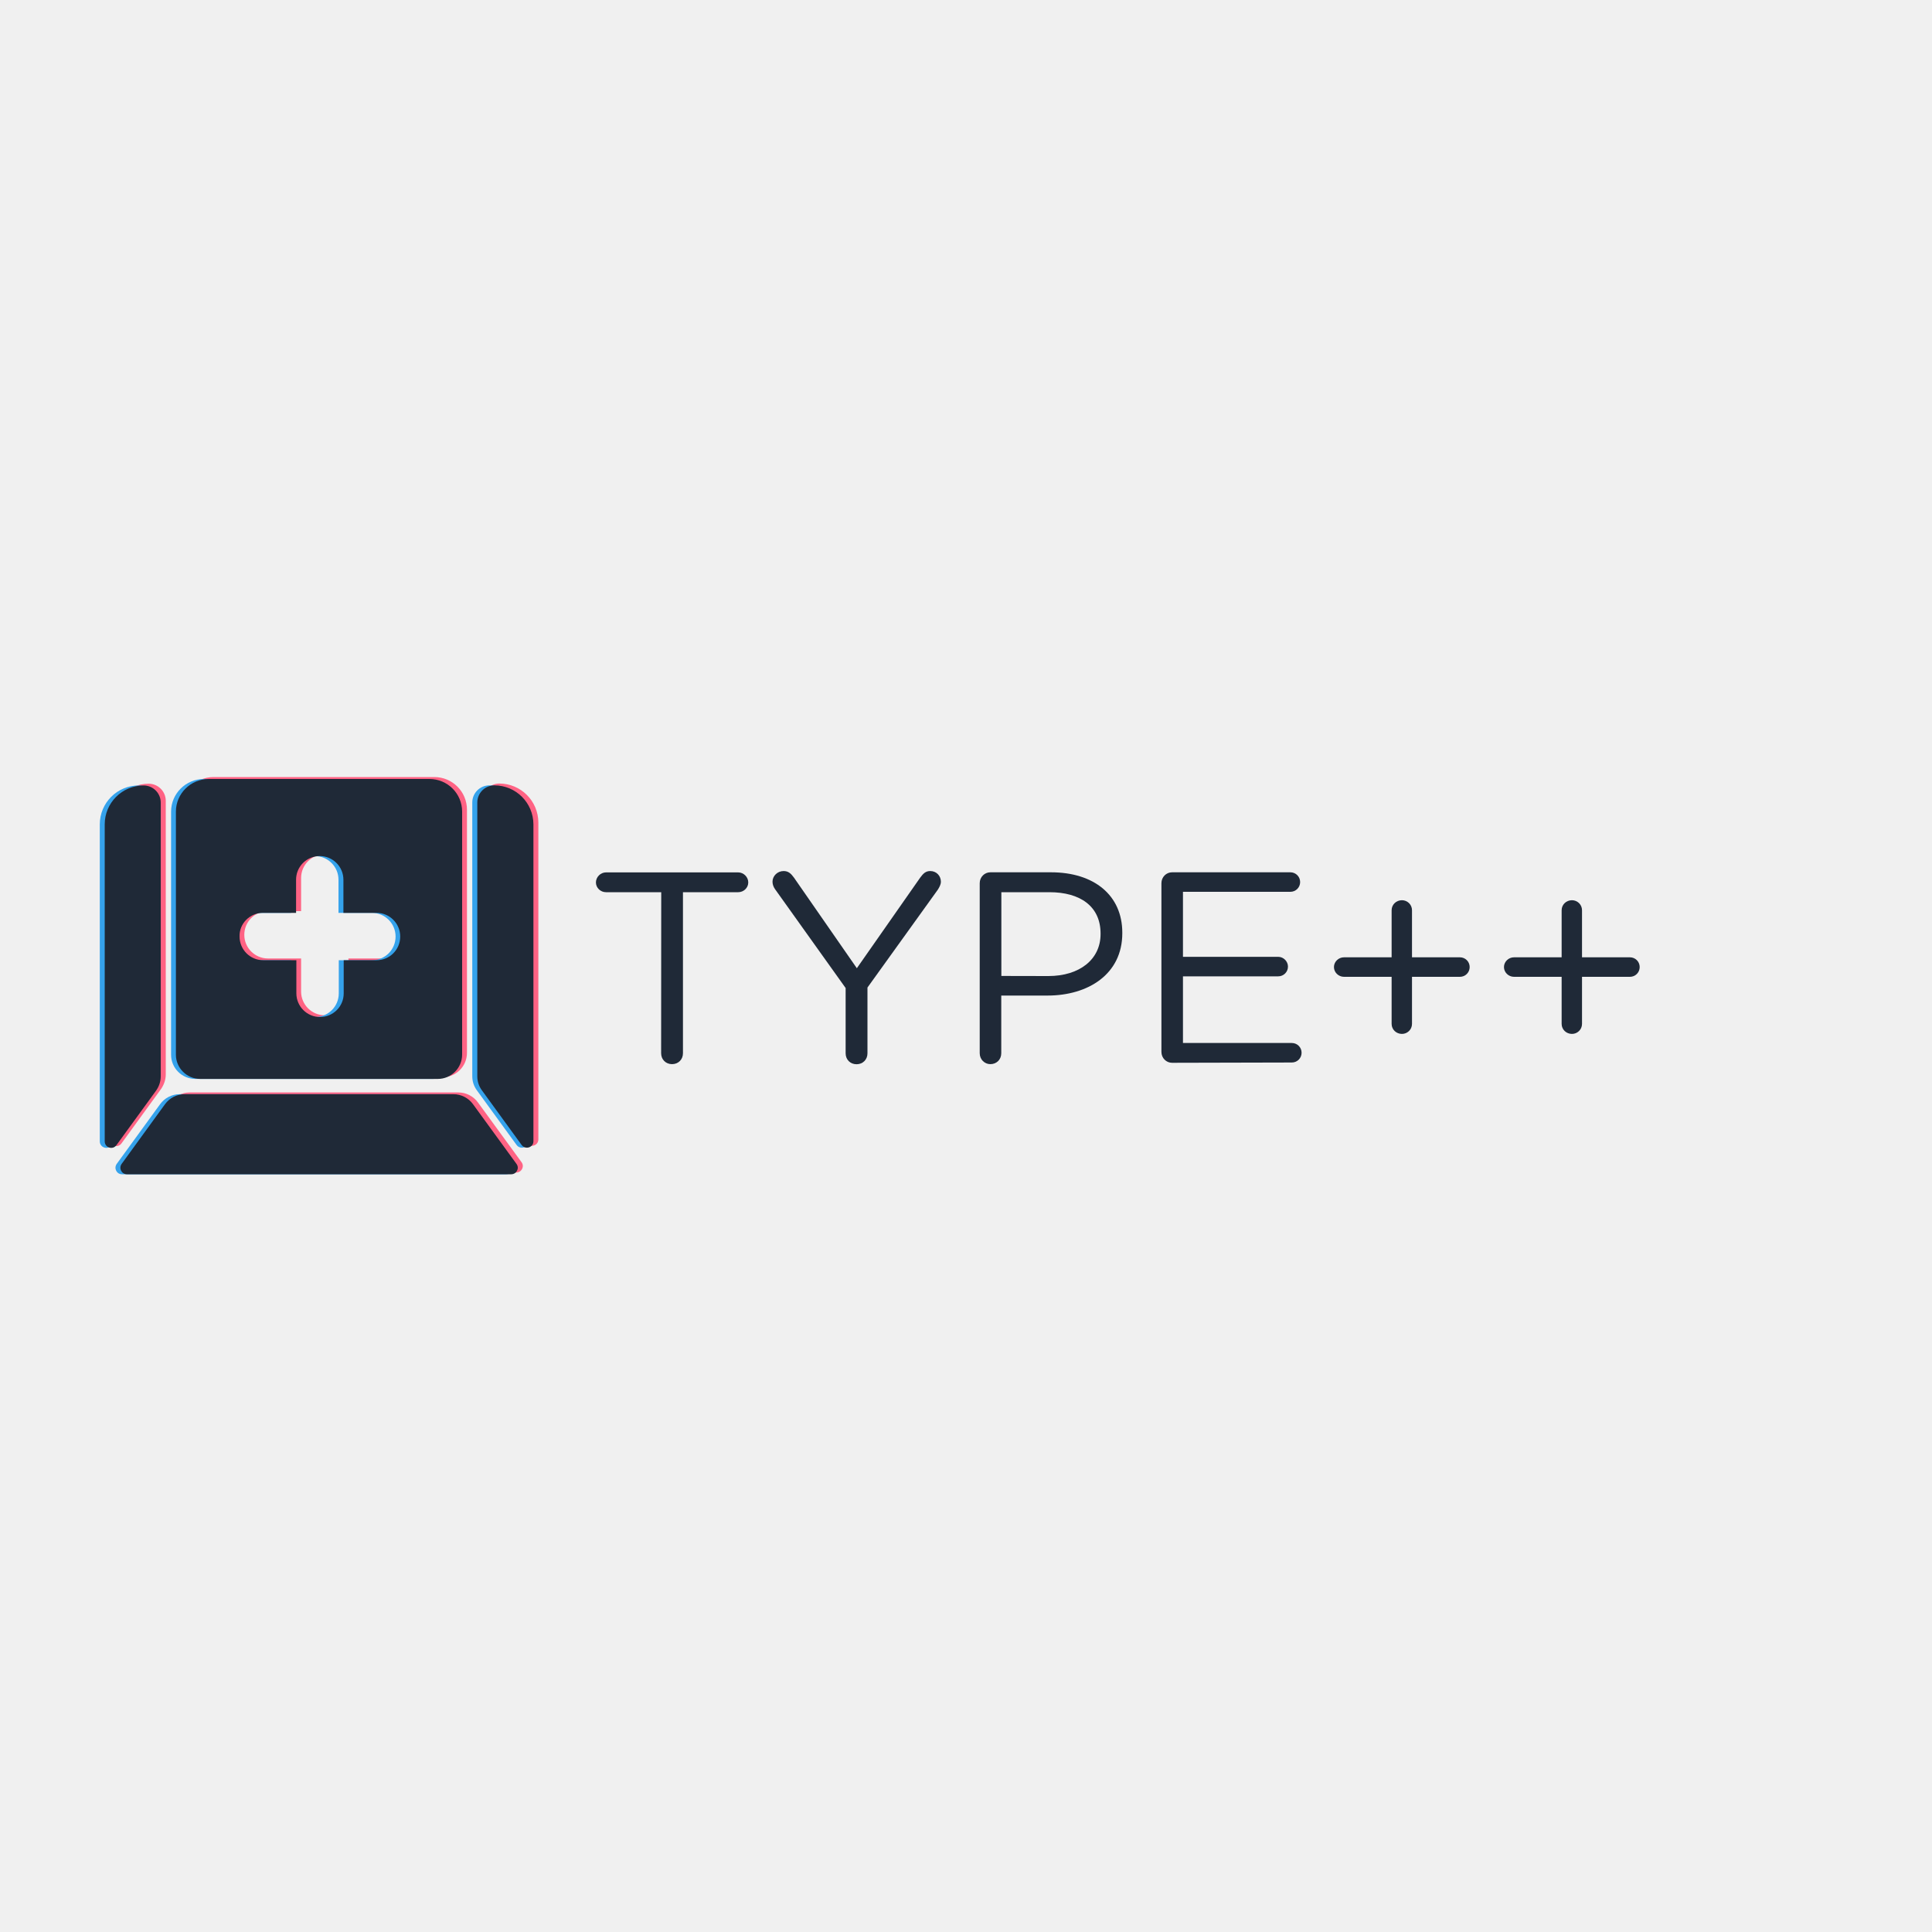
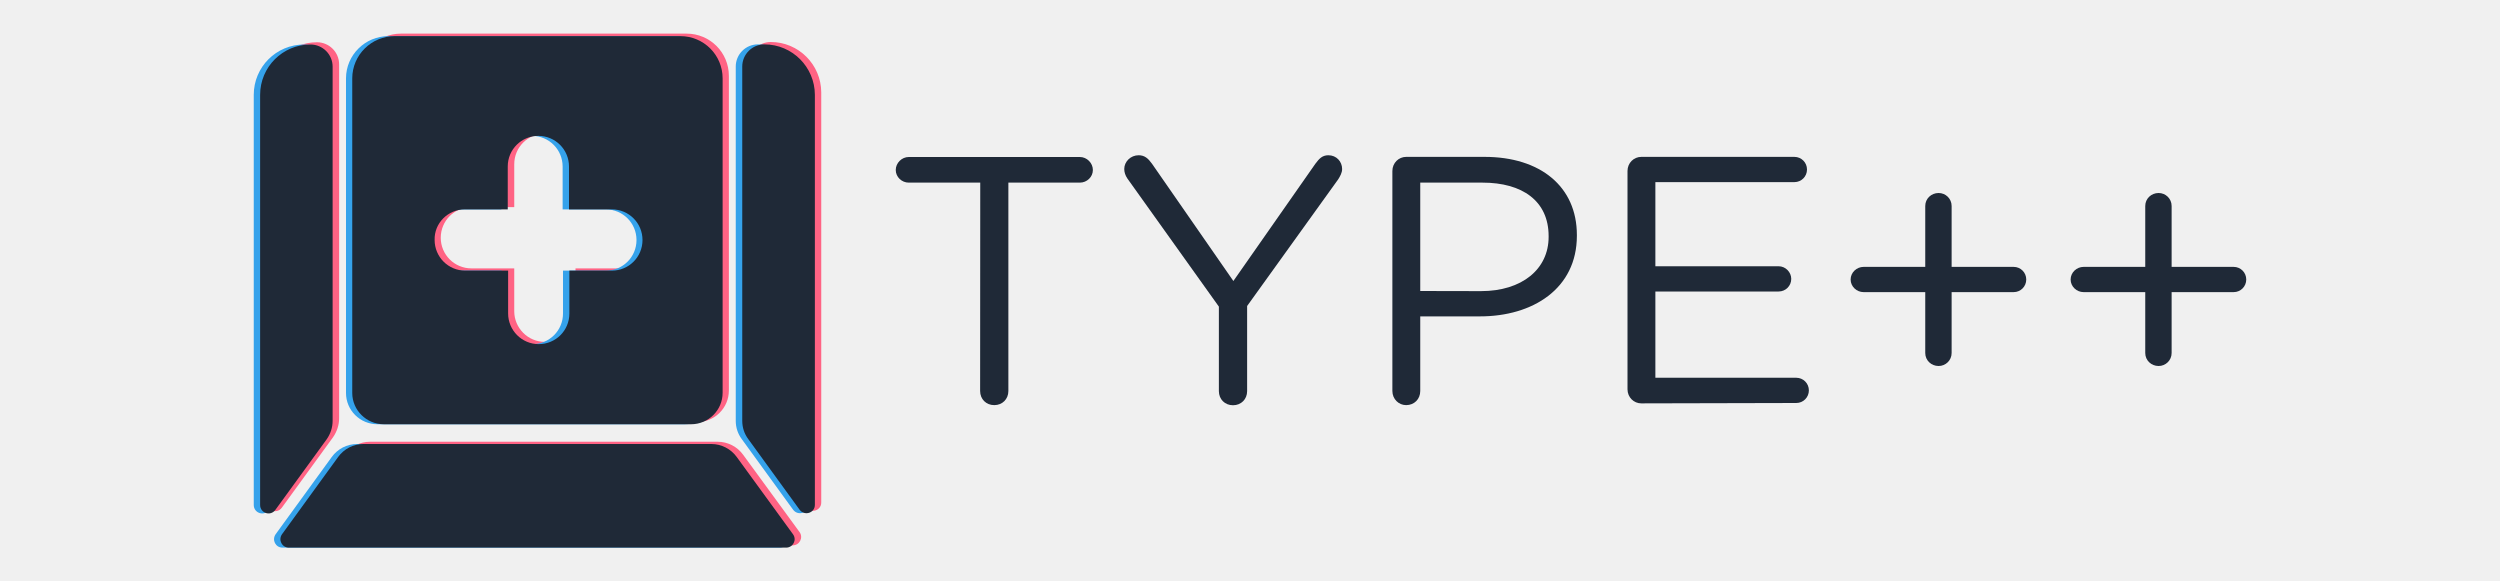
- <svg xmlns="http://www.w3.org/2000/svg" version="1.1" id="Layer_1" x="0px" y="0px" viewBox="0 0 2000 2000" style="enable-background:new 0 0 2000 2000;" xml:space="preserve">
+ <svg xmlns="http://www.w3.org/2000/svg" version="1.1" id="Layer_1" x="0px" y="0px" viewBox="0 0 2000 464.5" style="enable-background:new 0 0 2000 464.5;" xml:space="preserve">
  <style type="text/css">
	.st0{display:none;fill:#FFFFFF;stroke:#000000;stroke-miterlimit:10;}
	.st1{fill:#1F2937;}
	.st2{fill:#FF6384;}
	.st3{fill:#35A2EB;}
</style>
-   <rect class="st0" width="2000" height="2000" />
+   <rect y="-767.5" class="st0" width="2000" height="2000" />
  <g>
    <g>
-       <path class="st1" d="M684.5,923.6h-57.2c-5.6,0-10.4-4.5-10.4-10.1s4.8-10.4,10.4-10.4h136.9c5.6,0,10.4,4.8,10.4,10.4    s-4.8,10.1-10.4,10.1H707v166.7c0,6.5-4.8,11.3-11.3,11.3s-11.3-4.8-11.3-11.3L684.5,923.6L684.5,923.6z" />
-       <path class="st1" d="M875.4,1022.8l-73.2-102.5c-1.7-2.5-2.5-5.1-2.5-7.6c0-5.9,5.1-11,11.5-11c4.8,0,7.6,2.5,10.7,6.8l65.1,93.8    l65.6-93.8c3.1-4.2,5.6-6.8,10.4-6.8c6.5,0,11,5.1,11,11c0,3.1-1.7,5.9-3.1,8.2L898,1022.3v68.1c0,6.5-4.8,11.3-11.3,11.3    s-11.3-4.8-11.3-11.3V1022.8L875.4,1022.8z" />
-       <path class="st1" d="M1014.2,914.3c0-6.5,5.1-11.3,11-11.3h62.8c44.5,0,73.8,23.7,73.8,62.5v0.6c0,42.5-35.5,64.5-77.4,64.5h-47.9    v59.7c0,6.5-4.8,11.3-11.3,11.3c-5.9,0-11-4.8-11-11.3L1014.2,914.3L1014.2,914.3z M1085.2,1010.4c32.7,0,54.1-17.5,54.1-43.4    v-0.6c0-28.2-21.1-42.8-52.9-42.8h-49.8v86.7L1085.2,1010.4L1085.2,1010.4z" />
-       <path class="st1" d="M1213.3,1100.2c-5.9,0-11-4.8-11-11.3V914.3c0-6.5,5.1-11.3,11-11.3h122.5c5.6,0,10.1,4.5,10.1,10.1    s-4.5,10.1-10.1,10.1h-111.2v67.3h98.6c5.6,0,10.1,4.8,10.1,10.1c0,5.6-4.5,10.1-10.1,10.1h-98.6v69h112.7    c5.6,0,10.1,4.5,10.1,10.1s-4.5,10.1-10.1,10.1L1213.3,1100.2L1213.3,1100.2z" />
-       <path class="st1" d="M1440.6,1011.2h-49.3c-5.6,0-10.4-4.5-10.4-10.1s4.8-10.1,10.4-10.1h49.3v-48.7c0-5.9,4.8-10.4,10.7-10.4    c5.6,0,10.4,4.5,10.4,10.4V991h49.6c5.6,0,10.1,4.5,10.1,10.1s-4.5,10.1-10.1,10.1h-49.6v48.7c0,5.9-4.8,10.4-10.4,10.4    c-5.9,0-10.7-4.5-10.7-10.4V1011.2z" />
-       <path class="st1" d="M1616.6,1011.2h-49.3c-5.6,0-10.4-4.5-10.4-10.1s4.8-10.1,10.4-10.1h49.3v-48.7c0-5.9,4.8-10.4,10.7-10.4    c5.6,0,10.4,4.5,10.4,10.4V991h49.6c5.6,0,10.1,4.5,10.1,10.1s-4.5,10.1-10.1,10.1h-49.6v48.7c0,5.9-4.8,10.4-10.4,10.4    c-5.9,0-10.7-4.5-10.7-10.4V1011.2z" />
+       <path class="st1" d="M784.2,146.1H727c-5.6,0-10.4-4.5-10.4-10.1s4.8-10.4,10.4-10.4h136.9c5.6,0,10.4,4.8,10.4,10.4    s-4.8,10.1-10.4,10.1h-57.2v166.7c0,6.5-4.8,11.3-11.3,11.3s-11.3-4.8-11.3-11.3L784.2,146.1L784.2,146.1z" />
+       <path class="st1" d="M975.1,245.3l-73.2-102.5c-1.7-2.5-2.5-5.1-2.5-7.6c0-5.9,5.1-11,11.5-11c4.8,0,7.6,2.5,10.7,6.8l65.1,93.8    l65.6-93.8c3.1-4.2,5.6-6.8,10.4-6.8c6.5,0,11,5.1,11,11c0,3.1-1.7,5.9-3.1,8.2l-72.9,101.4v68.1c0,6.5-4.8,11.3-11.3,11.3    s-11.3-4.8-11.3-11.3V245.3L975.1,245.3z" />
+       <path class="st1" d="M1113.9,136.8c0-6.5,5.1-11.3,11-11.3h62.8c44.5,0,73.8,23.7,73.8,62.5v0.6c0,42.5-35.5,64.5-77.4,64.5h-47.9    v59.7c0,6.5-4.8,11.3-11.3,11.3c-5.9,0-11-4.8-11-11.3L1113.9,136.8L1113.9,136.8z M1184.8,232.9c32.7,0,54.1-17.5,54.1-43.4v-0.6    c0-28.2-21.1-42.8-52.9-42.8h-49.8v86.7L1184.8,232.9L1184.8,232.9z" />
+       <path class="st1" d="M1313,322.7c-5.9,0-11-4.8-11-11.3V136.8c0-6.5,5.1-11.3,11-11.3h122.5c5.6,0,10.1,4.5,10.1,10.1    s-4.5,10.1-10.1,10.1h-111.2V213h98.6c5.6,0,10.1,4.8,10.1,10.1c0,5.6-4.5,10.1-10.1,10.1h-98.6v69H1437c5.6,0,10.1,4.5,10.1,10.1    s-4.5,10.1-10.1,10.1L1313,322.7L1313,322.7z" />
+       <path class="st1" d="M1540.2,233.7h-49.3c-5.6,0-10.4-4.5-10.4-10.1s4.8-10.1,10.4-10.1h49.3v-48.7c0-5.9,4.8-10.4,10.7-10.4    c5.6,0,10.4,4.5,10.4,10.4v48.7h49.6c5.6,0,10.1,4.5,10.1,10.1s-4.5,10.1-10.1,10.1h-49.6v48.7c0,5.9-4.8,10.4-10.4,10.4    c-5.9,0-10.7-4.5-10.7-10.4V233.7z" />
+       <path class="st1" d="M1716.2,233.7h-49.3c-5.6,0-10.4-4.5-10.4-10.1s4.8-10.1,10.4-10.1h49.3v-48.7c0-5.9,4.8-10.4,10.7-10.4    c5.6,0,10.4,4.5,10.4,10.4v48.7h49.6c5.6,0,10.1,4.5,10.1,10.1s-4.5,10.1-10.1,10.1h-49.6v48.7c0,5.9-4.8,10.4-10.4,10.4    c-5.9,0-10.7-4.5-10.7-10.4V233.7z" />
    </g>
    <g>
      <g>
-         <path class="st2" d="M494.8,1141.3c-4.7-6.5-12.3-10.4-20.3-10.4H196.3c-8.1,0-15.6,3.9-20.3,10.4l-44.9,61.8     c-3.2,4.6,0,10.7,5.5,10.7h397.8c5.5,0,8.8-6.2,5.5-10.7L494.8,1141.3z" />
-         <path class="st2" d="M516.9,811.1c-9.8,0-17.7,8-17.7,17.7v283.4c0,5.4,1.6,10.4,4.9,14.8l41,56.4c3.9,5.2,12.2,2.6,12.2-3.9     V851.4C557.2,829.1,539.1,811.1,516.9,811.1z" />
-         <path class="st2" d="M171.6,1112.2V829c0-9.8-8-17.7-17.7-17.7c-22.3,0-40.3,18-40.3,40.3v328.1c0,6.5,8.3,9.3,12.2,3.9l41-56.4     C169.8,1122.8,171.6,1117.6,171.6,1112.2z" />
-         <path class="st2" d="M212.5,1115.1h245.7c13.8,0,25.2-11.2,25.2-25.2V838.2c0-18.7-15.1-33.8-33.8-33.8H221.1     c-18.7,0-34,15.1-34,33.8v251.7C187.3,1103.9,198.5,1115.1,212.5,1115.1z M277.4,943.2h34.3v-34.3c0-13.7,11-24.5,24.5-24.5     c13.6,0,24.5,11,24.5,24.5v34.3H395c13.6,0,24.5,11,24.5,24.5c0,13.7-11,24.5-24.5,24.5h-34.3v34.3c0,13.7-11,24.5-24.5,24.5     c-13.6,0-24.5-11.1-24.5-24.5v-34.3h-34.3c-13.6,0-24.5-11-24.5-24.5S263.7,943.2,277.4,943.2z" />
+         <path class="st2" d="M594.5,363.8c-4.7-6.5-12.3-10.4-20.3-10.4H296c-8.1,0-15.6,3.9-20.3,10.4l-44.9,61.8     c-3.2,4.6,0,10.7,5.5,10.7h397.8c5.5,0,8.8-6.2,5.5-10.7L594.5,363.8z" />
+         <path class="st2" d="M616.6,33.6c-9.8,0-17.7,8-17.7,17.7v283.4c0,5.4,1.6,10.4,4.9,14.8l41,56.4c3.9,5.2,12.2,2.6,12.2-3.9V73.9     C656.9,51.6,638.8,33.6,616.6,33.6z" />
+         <path class="st2" d="M271.3,334.7V51.5c0-9.8-8-17.7-17.7-17.7c-22.3,0-40.3,18-40.3,40.3v328.1c0,6.5,8.3,9.3,12.2,3.9l41-56.4     C269.5,345.3,271.3,340.1,271.3,334.7z" />
+         <path class="st2" d="M312.2,337.6h245.7c13.8,0,25.2-11.2,25.2-25.2V60.7c0-18.7-15.1-33.8-33.8-33.8H320.8     c-18.7,0-34,15.1-34,33.8v251.7C287,326.4,298.2,337.6,312.2,337.6z M377.1,165.7h34.3v-34.3c0-13.7,11-24.5,24.5-24.5     c13.6,0,24.5,11,24.5,24.5v34.3h34.3c13.6,0,24.5,11,24.5,24.5c0,13.7-11,24.5-24.5,24.5h-34.3V249c0,13.7-11,24.5-24.5,24.5     c-13.6,0-24.5-11.1-24.5-24.5v-34.3h-34.3c-13.6,0-24.5-11-24.5-24.5S363.4,165.7,377.1,165.7z" />
      </g>
      <g>
-         <path class="st3" d="M484.5,1143.1c-4.7-6.5-12.3-10.4-20.3-10.4H186c-8.1,0-15.6,3.9-20.3,10.4l-44.9,61.8     c-3.2,4.6,0,10.7,5.5,10.7h397.8c5.5,0,8.8-6.2,5.5-10.7L484.5,1143.1z" />
-         <path class="st3" d="M506.6,813c-9.8,0-17.7,8-17.7,17.7v283.4c0,5.4,1.6,10.4,4.9,14.8l41,56.4c3.9,5.2,12.2,2.6,12.2-3.9V853.3     C546.9,831.1,528.9,813,506.6,813z" />
-         <path class="st3" d="M161.3,1114.2V830.8c0-9.8-8-17.7-17.7-17.7c-22.3,0-40.3,18-40.3,40.3v328.1c0,6.5,8.3,9.3,12.2,3.9     l41-56.4C159.7,1124.6,161.3,1119.5,161.3,1114.2z" />
-         <path class="st3" d="M202.3,1116.9h245.9c13.8,0,25.2-11.2,25.2-25.2V840.2c0-18.7-15.1-33.8-34-33.8H211.1     c-18.7,0-34,15.1-34,33.8v251.7C177.1,1105.7,188.3,1116.9,202.3,1116.9z M267.1,945h34.3v-34.3c0-13.7,11-24.5,24.5-24.5     c13.6,0,24.5,11,24.5,24.5V945h34.6c13.6,0,24.5,11,24.5,24.5c0,13.7-11,24.5-24.5,24.5h-34.3v34.3c0,13.7-11,24.5-24.5,24.5     c-13.6,0-24.5-11.1-24.5-24.5v-34.3h-34.3c-13.6,0-24.5-11-24.5-24.5C242.6,956,253.5,945,267.1,945z" />
+         <path class="st3" d="M584.2,365.6c-4.7-6.5-12.3-10.4-20.3-10.4H285.7c-8.1,0-15.6,3.9-20.3,10.4l-44.9,61.8     c-3.2,4.6,0,10.7,5.5,10.7h397.8c5.5,0,8.8-6.2,5.5-10.7L584.2,365.6z" />
+         <path class="st3" d="M606.3,35.5c-9.8,0-17.7,8-17.7,17.7v283.4c0,5.4,1.6,10.4,4.9,14.8l41,56.4c3.9,5.2,12.2,2.6,12.2-3.9V75.8     C646.6,53.6,628.6,35.5,606.3,35.5z" />
+         <path class="st3" d="M261,336.7V53.3c0-9.8-8-17.7-17.7-17.7c-22.3,0-40.3,18-40.3,40.3V404c0,6.5,8.3,9.3,12.2,3.9l41-56.4     C259.4,347.1,261,342,261,336.7z" />
+         <path class="st3" d="M302,339.4h245.9c13.8,0,25.2-11.2,25.2-25.2V62.7c0-18.7-15.1-33.8-34-33.8H310.8c-18.7,0-34,15.1-34,33.8     v251.7C276.8,328.2,288,339.4,302,339.4z M366.8,167.5h34.3v-34.3c0-13.7,11-24.5,24.5-24.5c13.6,0,24.5,11,24.5,24.5v34.3h34.6     c13.6,0,24.5,11,24.5,24.5c0,13.7-11,24.5-24.5,24.5h-34.3v34.3c0,13.7-11,24.5-24.5,24.5c-13.6,0-24.5-11.1-24.5-24.5v-34.3     h-34.3c-13.6,0-24.5-11-24.5-24.5C342.3,178.5,353.2,167.5,366.8,167.5z" />
      </g>
      <g>
-         <path class="st1" d="M489.7,1143.1c-4.7-6.5-12.3-10.4-20.3-10.4H191.1c-8.1,0-15.6,3.9-20.3,10.4l-44.9,61.8     c-3.2,4.6,0,10.7,5.5,10.7h397.8c5.5,0,8.8-6.2,5.5-10.7L489.7,1143.1z" />
-         <path class="st1" d="M511.8,813c-9.8,0-17.7,8-17.7,17.7v283.4c0,5.4,1.6,10.4,4.9,14.8l41,56.4c3.9,5.2,12.2,2.6,12.2-3.9V853.3     C552.1,831.1,534.1,813,511.8,813z" />
-         <path class="st1" d="M166.4,1114.2V830.8c0-9.8-8-17.7-17.7-17.7c-22.3,0-40.3,18-40.3,40.3v328.1c0,6.5,8.3,9.3,12.2,3.9     l41-56.4C164.7,1124.6,166.4,1119.5,166.4,1114.2z" />
-         <path class="st1" d="M207.3,1116.9h245.9c13.8,0,25.2-11.2,25.2-25.2V840.2c0-18.7-15.1-33.8-33.8-33.8H216.1     c-18.7,0-34,15.1-34,33.8v251.7C182.1,1105.7,193.5,1116.9,207.3,1116.9z M272.2,945h34.3v-34.3c0-13.7,11-24.5,24.5-24.5     c13.6,0,24.5,11,24.5,24.5V945h34.3c13.6,0,24.5,11,24.5,24.5c0,13.7-11,24.5-24.5,24.5h-34v34.3c0,13.7-11,24.5-24.5,24.5     c-13.6,0-24.5-11.1-24.5-24.5v-34.3h-34.3c-13.6,0-24.5-11-24.5-24.5C247.6,956,258.7,945,272.2,945z" />
+         <path class="st1" d="M589.4,365.6c-4.7-6.5-12.3-10.4-20.3-10.4H290.8c-8.1,0-15.6,3.9-20.3,10.4l-44.9,61.8     c-3.2,4.6,0,10.7,5.5,10.7h397.8c5.5,0,8.8-6.2,5.5-10.7L589.4,365.6z" />
+         <path class="st1" d="M611.5,35.5c-9.8,0-17.7,8-17.7,17.7v283.4c0,5.4,1.6,10.4,4.9,14.8l41,56.4c3.9,5.2,12.2,2.6,12.2-3.9V75.8     C651.8,53.6,633.8,35.5,611.5,35.5z" />
+         <path class="st1" d="M266.1,336.7V53.3c0-9.8-8-17.7-17.7-17.7c-22.3,0-40.3,18-40.3,40.3V404c0,6.5,8.3,9.3,12.2,3.9l41-56.4     C264.4,347.1,266.1,342,266.1,336.7z" />
+         <path class="st1" d="M307,339.4h245.9c13.8,0,25.2-11.2,25.2-25.2V62.7c0-18.7-15.1-33.8-33.8-33.8H315.8     c-18.7,0-34,15.1-34,33.8v251.7C281.8,328.2,293.2,339.4,307,339.4z M371.9,167.5h34.3v-34.3c0-13.7,11-24.5,24.5-24.5     c13.6,0,24.5,11,24.5,24.5v34.3h34.3c13.6,0,24.5,11,24.5,24.5c0,13.7-11,24.5-24.5,24.5h-34v34.3c0,13.7-11,24.5-24.5,24.5     c-13.6,0-24.5-11.1-24.5-24.5v-34.3h-34.3c-13.6,0-24.5-11-24.5-24.5C347.3,178.5,358.4,167.5,371.9,167.5z" />
      </g>
    </g>
  </g>
</svg>
